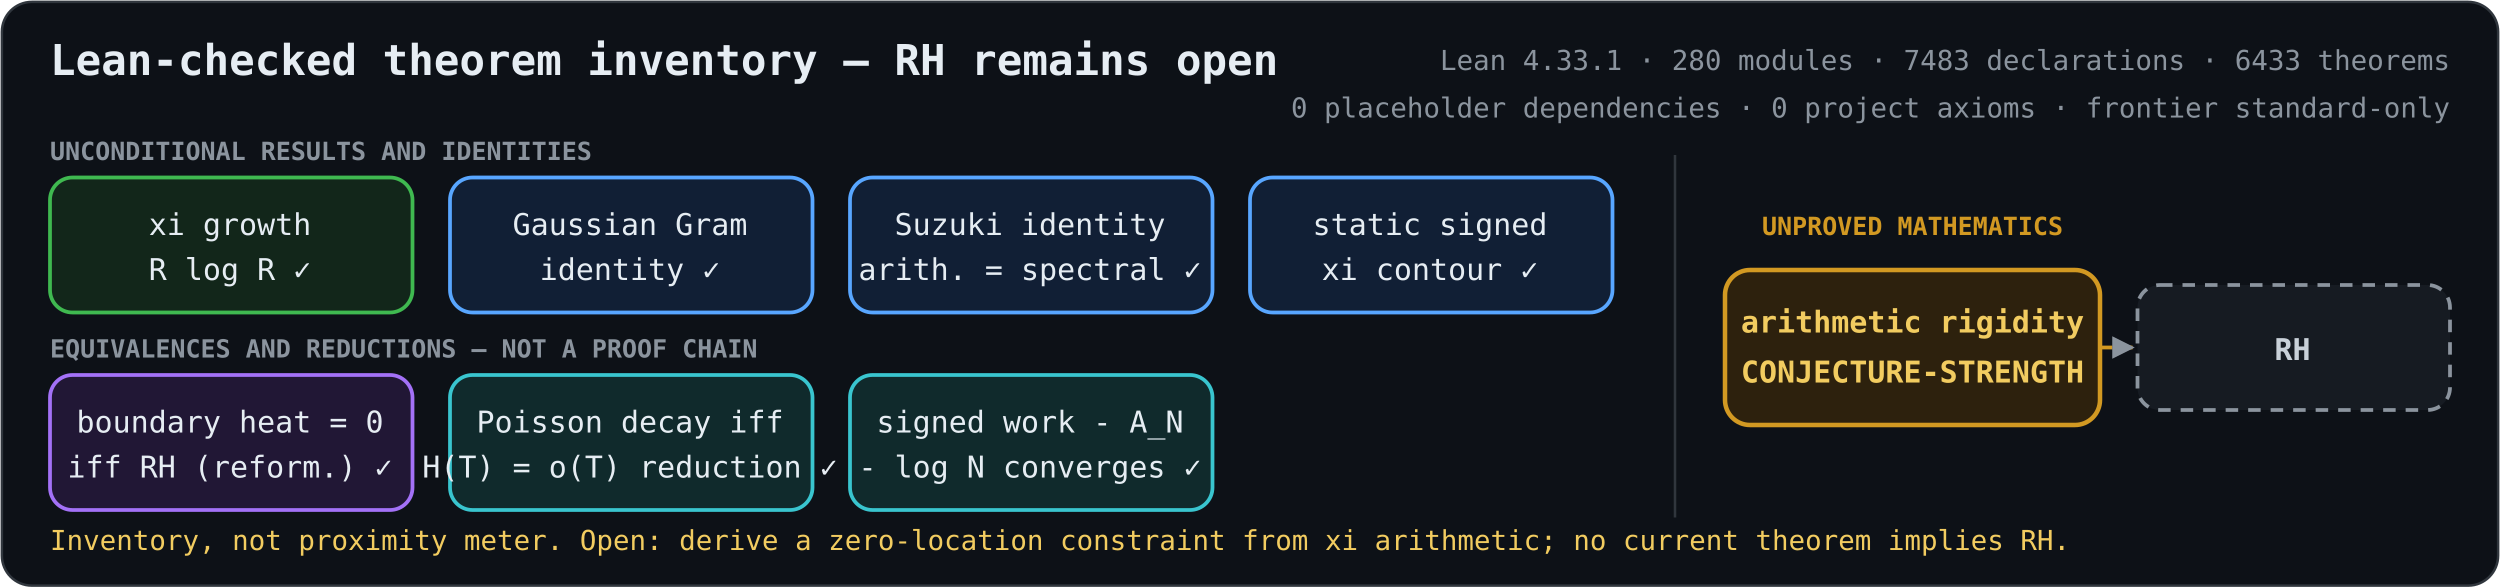
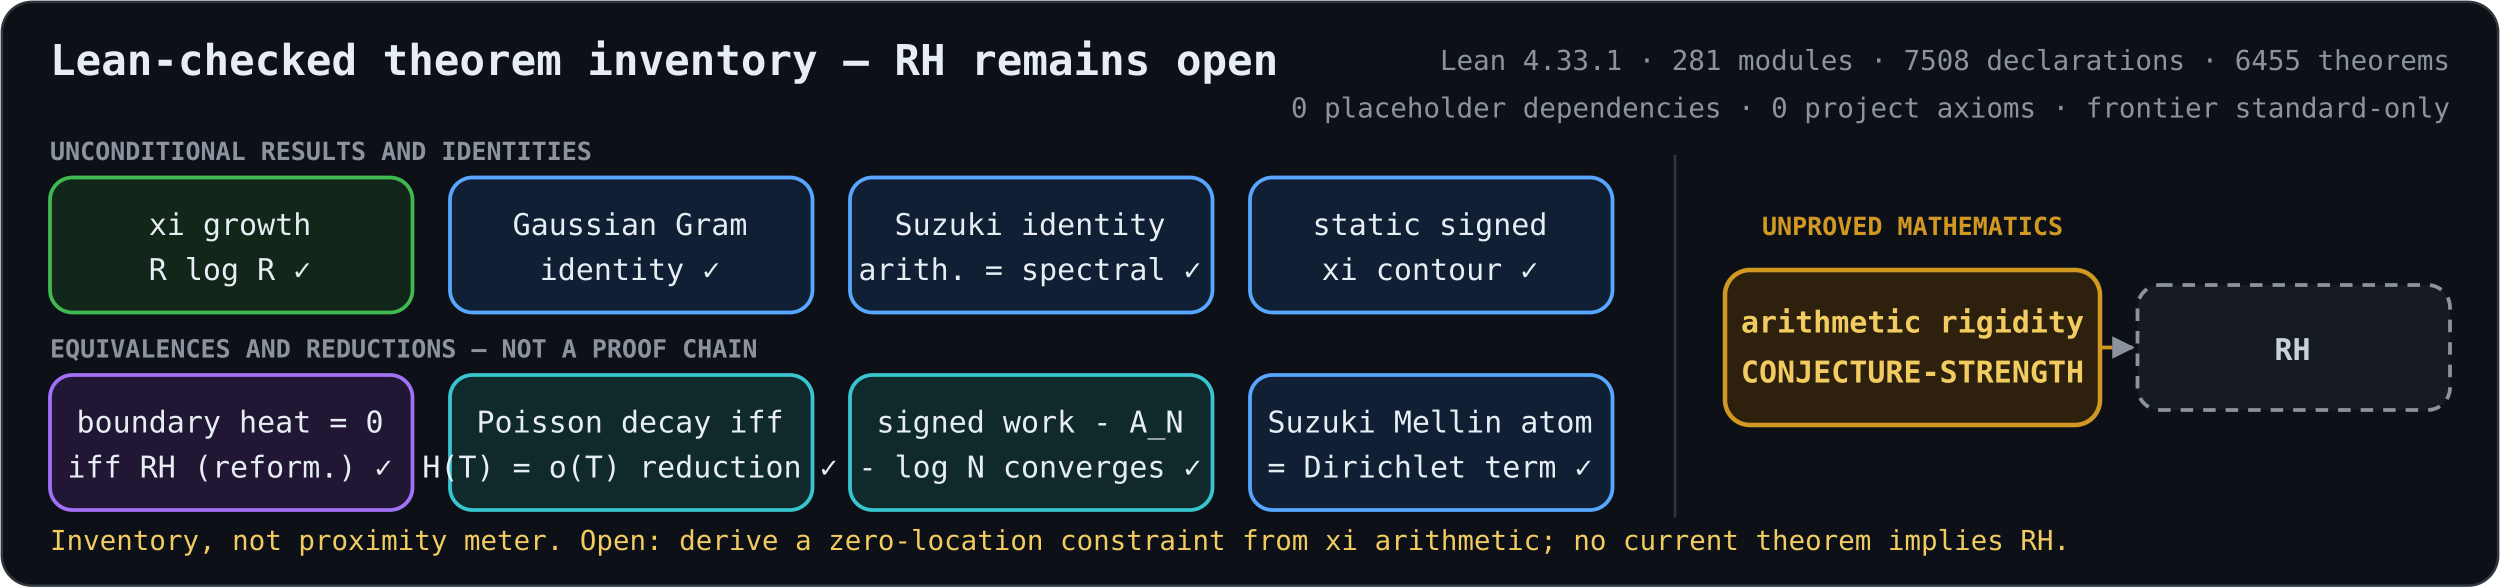
<svg xmlns="http://www.w3.org/2000/svg" role="img" aria-labelledby="title description" viewBox="0 0 1000 235">
  <defs>
    <marker id="arrow" viewBox="0 0 10 10" refX="9" refY="5" markerWidth="6" markerHeight="6" orient="auto-start-reverse">
      <path d="M 0 0 L 10 5 L 0 10 z" fill="#8b949e" />
    </marker>
    <style>
      .bg { fill: #0d1117; stroke: #30363d; }
      text { fill: #e6edf3; font-family: ui-monospace, SFMono-Regular, Menlo, Consolas, monospace; font-size: 12px; text-anchor: middle; }
      .heading { font-size: 17px; font-weight: 700; text-anchor: start; }
      .metrics { fill: #8b949e; font-size: 11px; text-anchor: end; }
      .proved rect { fill: #12261a; stroke: #3fb950; stroke-width: 1.5; }
      .proved.equivalence rect { fill: #211735; stroke: #a371f7; }
      .proved.bridge rect { fill: #111f35; stroke: #58a6ff; }
      .proved.reduction rect { fill: #102a2c; stroke: #39c5cf; }
      .open rect { fill: #2d210d; stroke: #d29922; stroke-width: 1.8; }
      .goal rect { fill: #161b22; stroke: #8b949e; stroke-width: 1.5; stroke-dasharray: 5 4; }
      .open text { fill: #f2cc60; font-weight: 700; }
      .goal text { fill: #c9d1d9; font-weight: 700; }
      .open-edge { fill: none; stroke: #d29922; stroke-width: 1.5; stroke-dasharray: 5 4; marker-end: url(#arrow); }
      .section { fill: #8b949e; font-size: 10px; font-weight: 700; text-anchor: start; }
      .gap-label { fill: #d29922; font-size: 10px; font-weight: 700; }
      .frontier { fill: #f2cc60; font-size: 11px; text-anchor: start; }
    </style>
  </defs>
  <rect class="bg" x="0.75" y="0.75" width="998.5" height="233.5" rx="12" />
  <text class="heading" x="20" y="30">Lean-checked theorem inventory — RH remains open</text>
-   <text class="metrics" x="980" y="28">Lean 4.33.1 · 280 modules · 7483 declarations · 6433 theorems</text>
+   <text class="metrics" x="980" y="28">Lean 4.33.1 · 281 modules · 7508 declarations · 6455 theorems</text>
  <text class="metrics" x="980" y="47">0 placeholder dependencies · 0 project axioms · frontier standard-only</text>
  <text class="section" x="20" y="64">UNCONDITIONAL RESULTS AND IDENTITIES</text>
  <text class="section" x="20" y="143">EQUIVALENCES AND REDUCTIONS — NOT A PROOF CHAIN</text>
  <line x1="670" y1="62" x2="670" y2="207" stroke="#30363d" />
  <text class="gap-label" x="765" y="94">UNPROVED MATHEMATICS</text>
  <path class="open-edge" d="M840 139 H853" />
  <g class="proved unconditional">
    <rect x="20" y="71" width="145" height="54" rx="9" />
    <text x="92" y="94">xi growth</text>
    <text x="92" y="112">R log R  ✓</text>
  </g>
  <g class="proved bridge">
    <rect x="180" y="71" width="145" height="54" rx="9" />
    <text x="252" y="94">Gaussian Gram</text>
    <text x="252" y="112">identity  ✓</text>
  </g>
  <g class="proved bridge">
    <rect x="340" y="71" width="145" height="54" rx="9" />
    <text x="412" y="94">Suzuki identity</text>
    <text x="412" y="112">arith. = spectral  ✓</text>
  </g>
  <g class="proved bridge">
    <rect x="500" y="71" width="145" height="54" rx="9" />
    <text x="572" y="94">static signed</text>
    <text x="572" y="112">xi contour  ✓</text>
  </g>
  <g class="proved equivalence">
    <rect x="20" y="150" width="145" height="54" rx="9" />
    <text x="92" y="173">boundary heat = 0</text>
    <text x="92" y="191">iff RH (reform.)  ✓</text>
  </g>
  <g class="proved reduction">
    <rect x="180" y="150" width="145" height="54" rx="9" />
    <text x="252" y="173">Poisson decay iff</text>
    <text x="252" y="191">H(T) = o(T) reduction  ✓</text>
  </g>
  <g class="proved reduction">
    <rect x="340" y="150" width="145" height="54" rx="9" />
    <text x="412" y="173">signed work - A_N</text>
    <text x="412" y="191">- log N converges  ✓</text>
  </g>
+   <g class="proved bridge">
+     <rect x="500" y="150" width="145" height="54" rx="9" />
+     <text x="572" y="173">Suzuki Mellin atom</text>
+     <text x="572" y="191">= Dirichlet term  ✓</text>
+   </g>
  <g class="open">
    <rect x="690" y="108" width="150" height="62" rx="10" />
    <text x="765" y="133">arithmetic rigidity</text>
    <text x="765" y="153">CONJECTURE-STRENGTH</text>
  </g>
  <g class="goal">
    <rect x="855" y="114" width="125" height="50" rx="9" />
    <text x="917" y="144">RH</text>
  </g>
  <text class="frontier" x="20" y="220">Inventory, not proximity meter. Open: derive a zero-location constraint from xi arithmetic; no current theorem implies RH.</text>
</svg>
